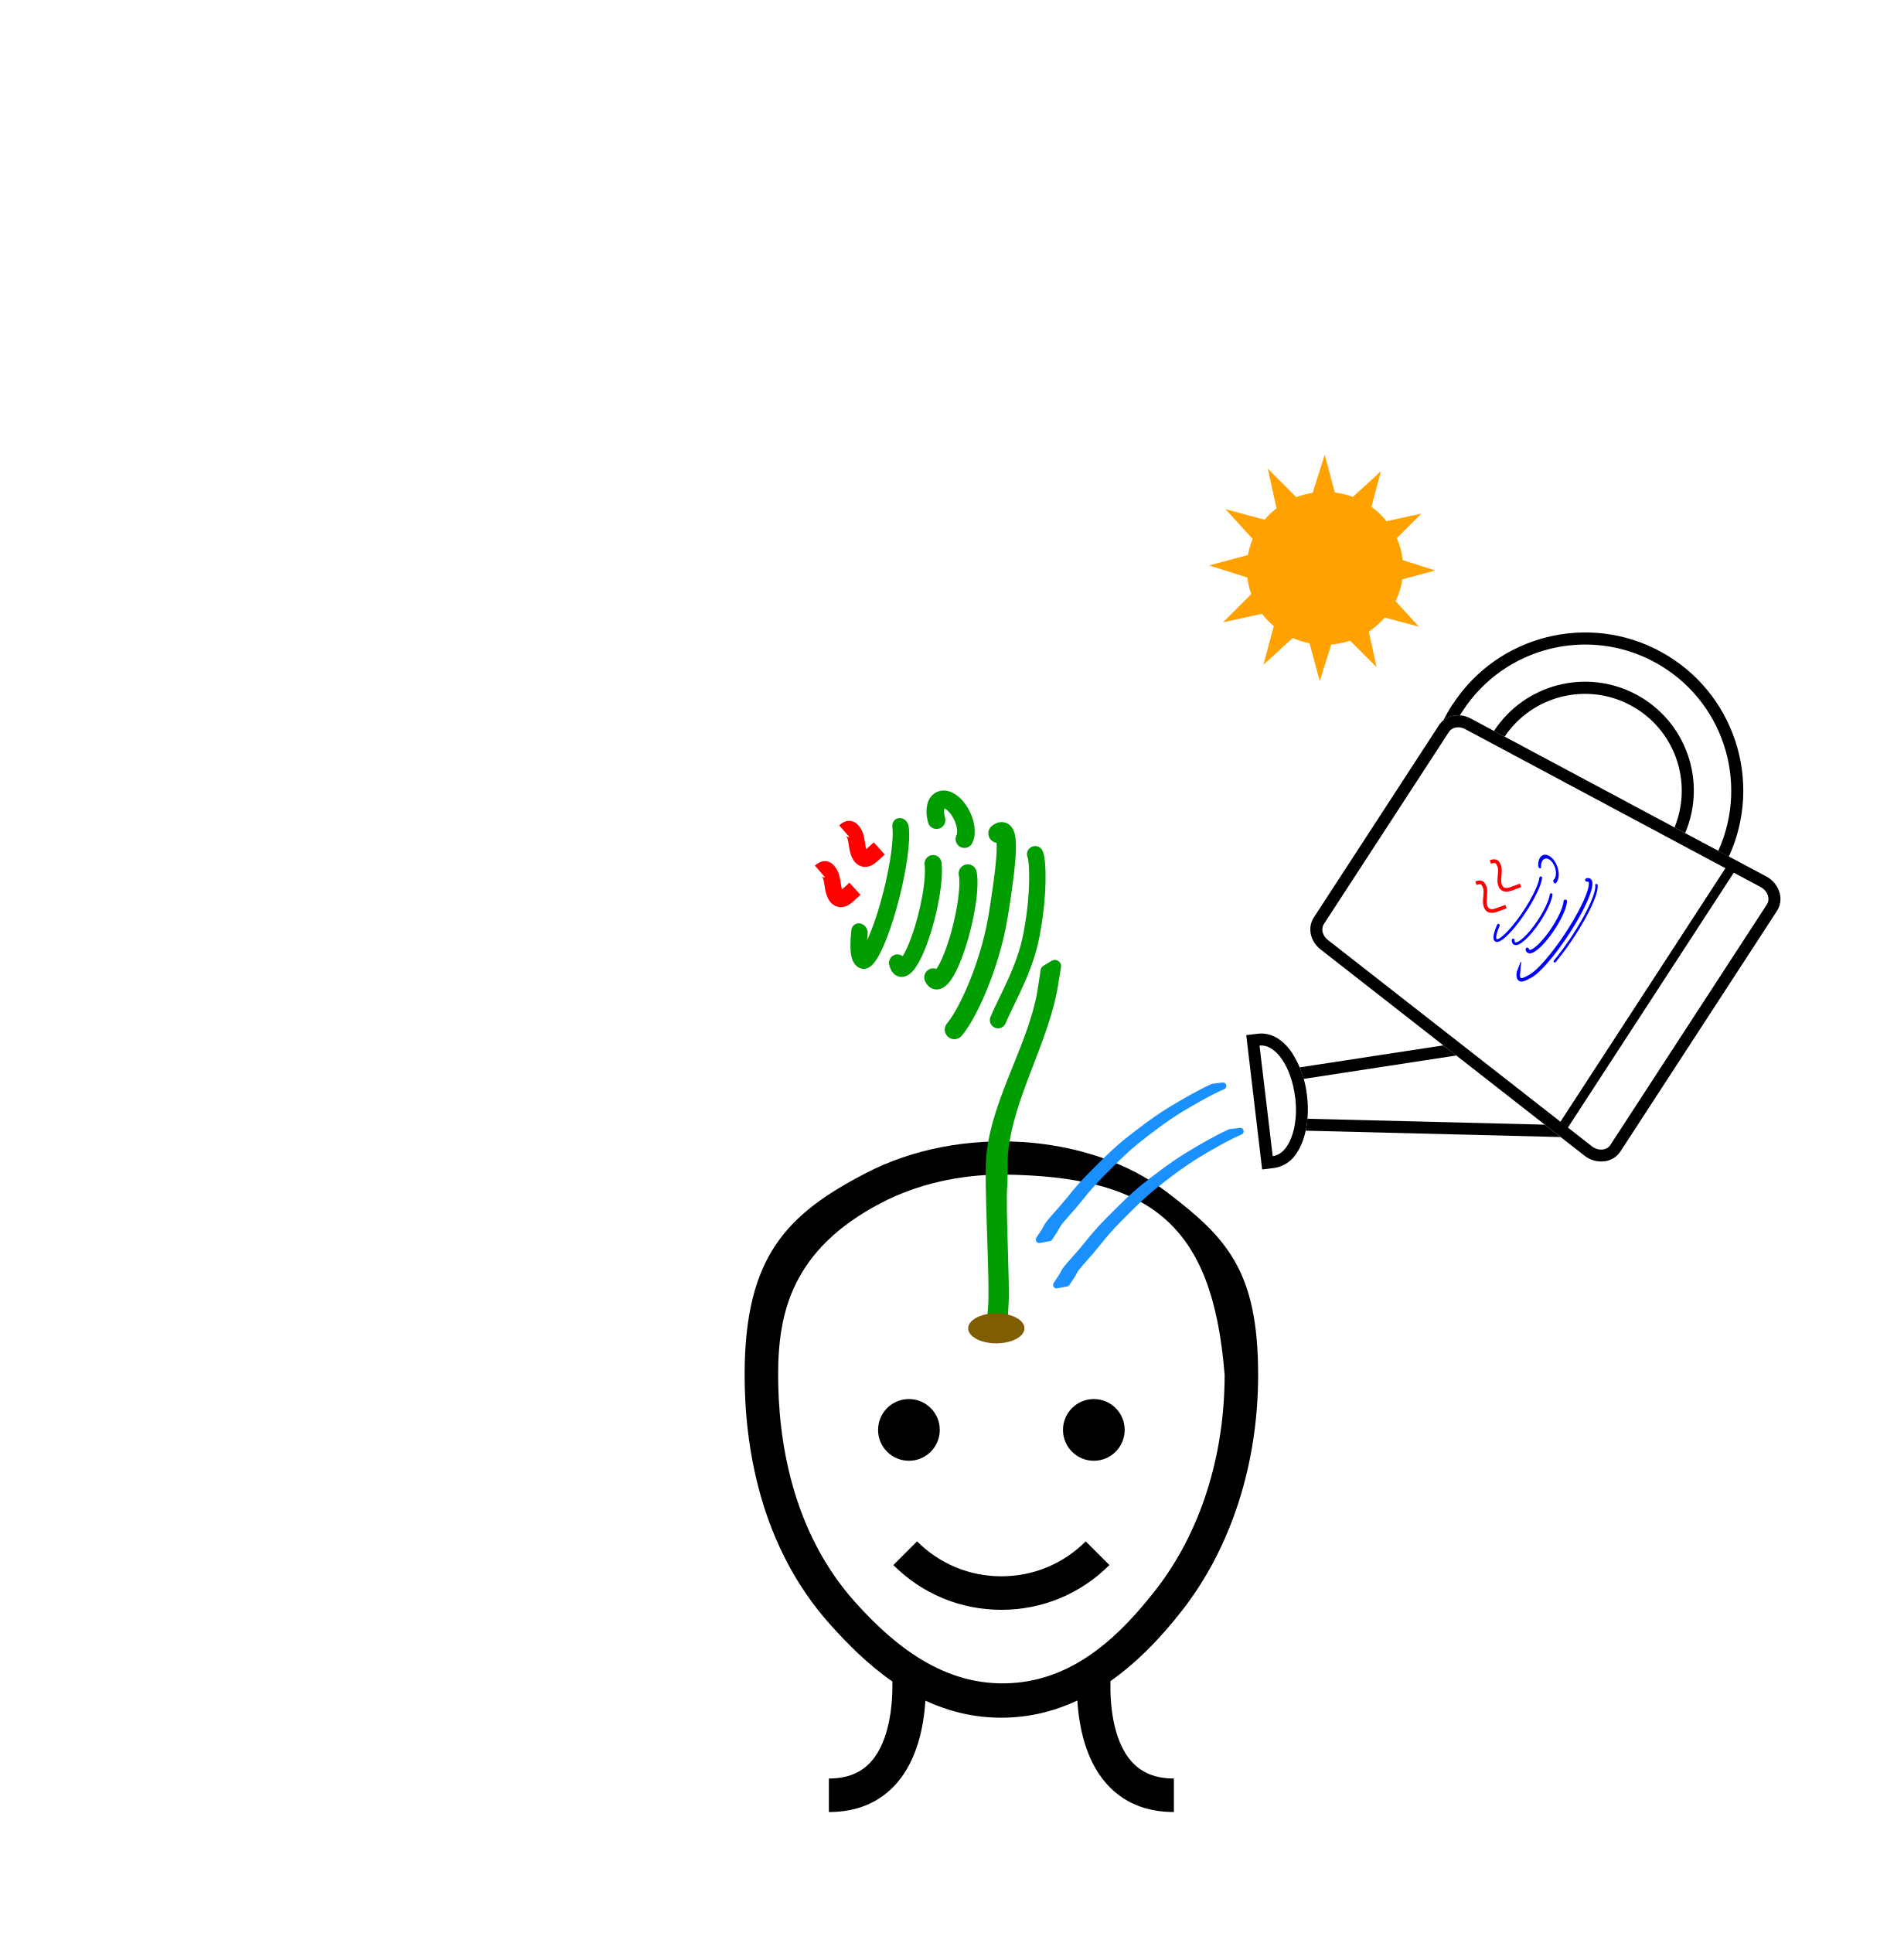
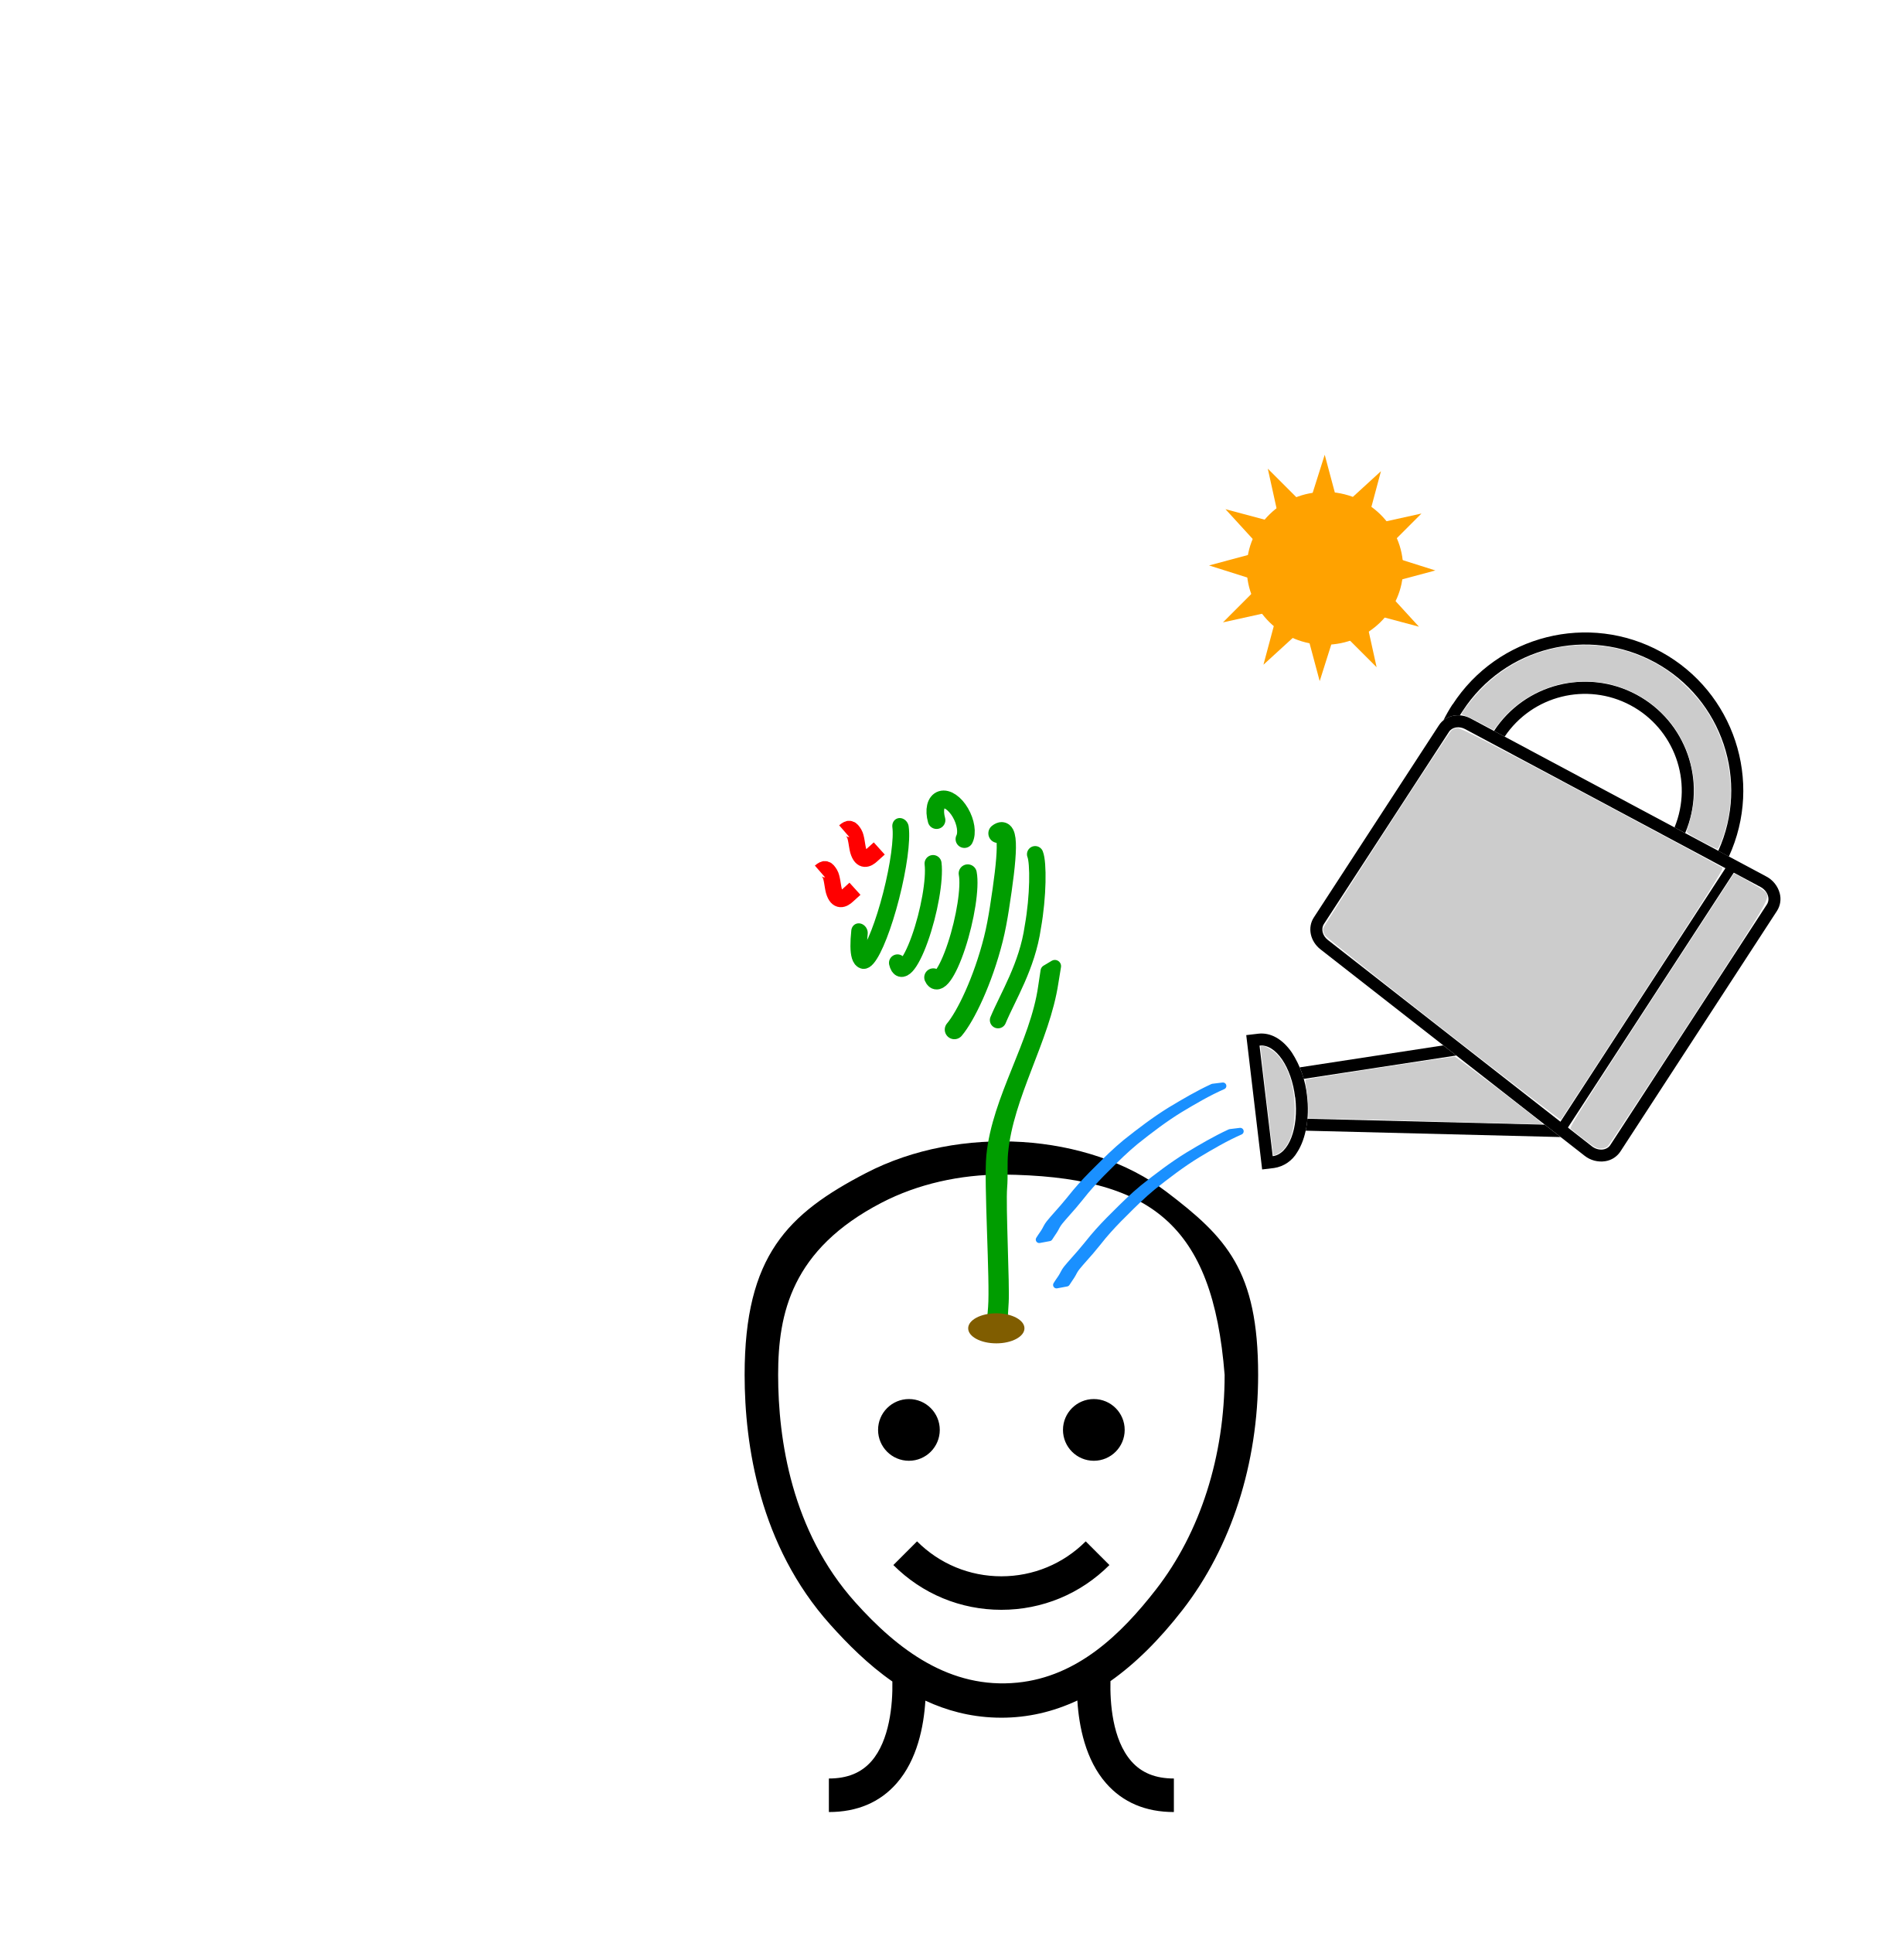
<svg xmlns="http://www.w3.org/2000/svg" viewBox="0 0 104.246 105.833" version="1.1" id="svg8">
  <defs id="defs2">
    <marker orient="auto" refY="0.0" refX="0.0" id="Arrow1Mstart" style="overflow:visible">
      <path id="path4509" d="M 0.0,0.0 L 5.0,-5.0 L -12.5,0.0 L 5.0,5.0 L 0.0,0.0 z " style="fill-rule:evenodd;stroke:#000000;stroke-width:1pt;stroke-opacity:1;fill:#000000;fill-opacity:1" transform="scale(0.4) translate(10,0)" />
    </marker>
  </defs>
  <g id="layer1" transform="translate(0,-191.1667)">
-     <rect style="opacity:1;fill:#ffffff;fill-opacity:1;fill-rule:nonzero;stroke:#009d00;stroke-width:0.378;stroke-linecap:round;stroke-linejoin:round;stroke-miterlimit:4;stroke-dasharray:none;stroke-dashoffset:261.397;stroke-opacity:1;paint-order:normal" id="rect2762" width="383.085" height="257.423" x="-71.966" y="166.293" />
+     <rect style="opacity:1;fill:#ffffff;fill-opacity:1;fill-rule:nonzero;stroke:#009d00;stroke-width:0.378;stroke-linecap:round;stroke-linejoin:round;stroke-miterlimit:4;stroke-dasharray:none;stroke-dashoffset:261.397;stroke-opacity:1;paint-order:normal" id="rect2762" width="383.085" height="257.423" x="-89.958" y="152.138" />
    <path id="path6-9" d="M 59.9,267.766 C 58.967,267.766 58.211,268.522 58.211,269.455 58.211,270.388 58.967,271.145 59.9,271.145 60.834,271.145 61.59,270.388 61.59,269.455 61.59,268.522 60.834,267.766 59.9,267.766 M 51.464,269.455 C 51.464,268.522 50.708,267.766 49.775,267.766 48.841,267.766 48.085,268.522 48.085,269.455 48.085,270.388 48.841,271.145 49.775,271.145 50.708,271.145 51.464,270.388 51.464,269.455 M 54.838,277.47 C 53.093,277.47 51.453,276.79 50.219,275.557 L 48.922,276.854 C 50.502,278.435 52.603,279.305 54.838,279.305 57.072,279.305 59.173,278.435 60.754,276.854 L 59.456,275.557 C 58.222,276.79 56.582,277.47 54.838,277.47 M 63.311,278.183 C 65.73,275.07 67.063,270.899 67.063,266.44 66.408,258.176 63.027,255.561 54.894,255.474 52.596,255.474 50.27,255.981 48.275,257.017 43.348,259.576 42.612,263.075 42.612,266.44 42.613,269.971 43.345,274.997 46.832,278.889 49.169,281.498 52.028,283.663 55.724,283.291 58.996,282.961 61.387,280.661 63.311,278.183 M 60.811,283.209 C 60.784,284.363 60.904,286.402 61.956,287.598 62.515,288.233 63.277,288.541 64.284,288.541 V 290.377 C 62.738,290.377 61.49,289.848 60.575,288.805 59.444,287.517 59.087,285.691 58.998,284.27 57.659,284.896 56.278,285.212 54.841,285.212 54.735,285.212 54.629,285.21 54.522,285.207 53.1,285.162 51.824,284.812 50.676,284.279 50.587,285.699 50.228,287.52 49.1,288.805 48.185,289.848 46.937,290.377 45.391,290.377 V 288.541 C 46.4,288.541 47.162,288.232 47.721,287.595 48.708,286.47 48.894,284.504 48.868,283.23 47.535,282.302 46.412,281.17 45.465,280.113 41.591,275.789 40.778,270.291 40.777,266.44 40.777,259.91 43.14,257.616 47.429,255.389 52.541,252.734 59.611,253.176 63.875,256.416 67.161,258.914 68.898,260.726 68.898,266.44 68.898,271.305 67.428,275.875 64.76,279.309 63.477,280.961 62.165,282.255 60.811,283.209" style="fill:#000000;fill-rule:evenodd;stroke:none;stroke-width:0.436" />
-     <path style="opacity:1;fill:none;fill-opacity:1;fill-rule:evenodd;stroke:#0000ff;stroke-width:0.184;stroke-linecap:round;stroke-linejoin:bevel;stroke-miterlimit:4;stroke-dasharray:none;stroke-dashoffset:0;stroke-opacity:1;paint-order:stroke fill markers" id="path5121-5-9" d="M -172.274,121.85 A 0.648,0.576 0 0 1 -171.556,122.17 0.648,0.576 0 0 1 -171.739,122.866 0.648,0.576 0 0 1 -172.542,122.869" transform="matrix(0.1005844,-0.9949285,0.834154,0.5515315,0,0)" />
-     <path style="opacity:1;fill:none;fill-opacity:1;fill-rule:evenodd;stroke:#0000ff;stroke-width:0.196;stroke-linecap:round;stroke-linejoin:bevel;stroke-miterlimit:4;stroke-dasharray:none;stroke-dashoffset:0;stroke-opacity:1;paint-order:stroke fill markers" id="path4546-8-9" d="M -151.72,204.497 A 3.178,0.6 0 0 1 -153.948,205.192 3.178,0.6 0 0 1 -157.801,204.831" transform="rotate(-56.52786)" />
-     <path style="fill:none;fill-rule:evenodd;stroke:#0000ff;stroke-width:0.189;stroke-linecap:butt;stroke-linejoin:miter;stroke-miterlimit:4;stroke-dasharray:none;stroke-opacity:1" d="M 83.799,244.617 C 83.495,244.778 83.168,244.987 83.14,244.569 83.169,244.27 83.109,244.802 83.159,244.373" id="path4556-93-9" />
-     <path style="fill:#0000ff;fill-rule:evenodd;stroke:#0000ff;stroke-width:0.034px;stroke-linecap:butt;stroke-linejoin:miter;stroke-opacity:1" d="M 83.087,244.359 83.287,243.838 83.233,244.392 Z" id="path4560-2-2" />
-     <path style="opacity:1;fill:none;fill-opacity:1;fill-rule:evenodd;stroke:#0000ff;stroke-width:0.15;stroke-linecap:round;stroke-linejoin:bevel;stroke-miterlimit:4;stroke-dasharray:none;stroke-dashoffset:0;stroke-opacity:1;paint-order:stroke fill markers" id="path4568-1-7" d="M -153.47,203.305 A 1.768,0.446 0 0 1 -155.766,203.506 1.768,0.446 0 0 1 -156.69,202.939" transform="rotate(-56.52786)" />
-     <path style="opacity:1;fill:none;fill-opacity:1;fill-rule:evenodd;stroke:#0000ff;stroke-width:0.189;stroke-linecap:round;stroke-linejoin:bevel;stroke-miterlimit:4;stroke-dasharray:none;stroke-dashoffset:0;stroke-opacity:1;paint-order:stroke fill markers" id="path4568-0-17-5" d="M -153.35,204.153 A 1.768,0.446 0 0 1 -155.543,204.4 1.768,0.446 0 0 1 -156.69,203.868" transform="rotate(-56.52786)" />
-     <path style="opacity:1;fill:none;fill-opacity:1;fill-rule:evenodd;stroke:#0000ff;stroke-width:0.15;stroke-linecap:round;stroke-linejoin:bevel;stroke-miterlimit:4;stroke-dasharray:none;stroke-dashoffset:0;stroke-opacity:1;paint-order:stroke fill markers" id="path4568-6-2-1" d="M -153.017,202.324 A 2.181,0.446 0 0 1 -155.08,202.605 2.181,0.446 0 0 1 -157.097,202.31 2.181,0.446 0 0 1 -156.463,201.82" transform="rotate(-56.52786)" />
-     <path style="opacity:1;fill:none;fill-opacity:1;fill-rule:evenodd;stroke:#0000ff;stroke-width:0.131;stroke-linecap:round;stroke-linejoin:bevel;stroke-miterlimit:4;stroke-dasharray:none;stroke-dashoffset:0;stroke-opacity:1;paint-order:stroke fill markers" id="path4546-4-4-6" d="M -151.669,205.084 A 3.178,0.6 0 0 1 -153.489,205.517 3.178,0.6 0 0 1 -156.408,205.485" transform="rotate(-56.52786)" />
-     <path style="fill:none;fill-rule:evenodd;stroke:#ff0000;stroke-width:0.202;stroke-linecap:butt;stroke-linejoin:miter;stroke-miterlimit:4;stroke-dasharray:none;stroke-opacity:1" d="M 83.265,239.643 82.781,239.821 C 82.513,239.928 82.141,239.965 82.106,239.413 82.097,239.176 82.181,238.796 82.109,238.606 82.004,238.327 81.919,238.256 81.616,238.361" id="path4594-7-1-4" />
-     <path style="fill:none;fill-rule:evenodd;stroke:#ff0000;stroke-width:0.202;stroke-linecap:butt;stroke-linejoin:miter;stroke-miterlimit:4;stroke-dasharray:none;stroke-opacity:1" d="M 82.471,240.803 81.987,240.981 C 81.72,241.088 81.348,241.125 81.312,240.573 81.303,240.336 81.387,239.956 81.315,239.766 81.21,239.487 81.125,239.416 80.822,239.521" id="path4594-7-4-23-6" />
    <path style="opacity:1;fill:none;fill-opacity:1;fill-rule:evenodd;stroke:#009d00;stroke-width:0.965;stroke-linecap:round;stroke-linejoin:bevel;stroke-miterlimit:4;stroke-dasharray:none;stroke-dashoffset:0;stroke-opacity:1;paint-order:stroke fill markers" d="M 51.288,236.07 A 1.297,0.698 64.687 0 1 51.55,234.95 1.297,0.698 64.687 0 1 52.591,235.659 1.297,0.698 64.687 0 1 52.812,237.109" id="path5121-5-8-3-2" />
    <path style="opacity:1;fill:none;fill-opacity:1;fill-rule:evenodd;stroke:#009d00;stroke-width:1.052;stroke-linecap:round;stroke-linejoin:bevel;stroke-miterlimit:4;stroke-dasharray:none;stroke-dashoffset:0;stroke-opacity:1;paint-order:stroke fill markers" d="M 54.65,236.793 C 55.325,236.268 55.172,238.068 54.728,240.907 54.644,241.445 54.532,242.061 54.399,242.586 53.825,244.866 52.878,246.814 52.263,247.538" id="path4546-8-2-1-5" />
    <path style="opacity:1;fill:none;fill-opacity:1;fill-rule:evenodd;stroke:#009d00;stroke-width:0.931;stroke-linecap:round;stroke-linejoin:bevel;stroke-miterlimit:4;stroke-dasharray:none;stroke-dashoffset:0;stroke-opacity:1;paint-order:stroke fill markers" d="M 51.096,238.446 A 0.676,3.195 13.886 0 1 50.366,242.577 0.676,3.195 13.886 0 1 49.148,243.885" id="path4568-1-0-1-7" />
    <path style="opacity:1;fill:none;fill-opacity:1;fill-rule:evenodd;stroke:#009d00;stroke-width:0.992;stroke-linecap:round;stroke-linejoin:bevel;stroke-miterlimit:4;stroke-dasharray:none;stroke-dashoffset:0;stroke-opacity:1;paint-order:stroke fill markers" d="M 52.995,238.987 A 0.676,3.195 13.886 0 1 52.376,242.962 0.676,3.195 13.886 0 1 51.109,244.68" id="path4568-0-17-8-8-2" />
    <path style="opacity:1;fill:none;fill-opacity:1;fill-rule:evenodd;stroke:#009d00;stroke-width:0.934;stroke-linecap:round;stroke-linejoin:bevel;stroke-miterlimit:4;stroke-dasharray:none;stroke-dashoffset:0;stroke-opacity:1;paint-order:stroke fill markers" id="path4568-6-2-5-9-1" d="M -204.645,106.548 A 3.944,0.681 0 0 1 -208.374,106.978 3.944,0.681 0 0 1 -212.021,106.527 3.944,0.681 0 0 1 -210.874,105.779" transform="matrix(0.2453457,-0.9694356,0.9340687,0.3570934,0,0)" />
    <path style="opacity:1;fill:none;fill-opacity:1;fill-rule:evenodd;stroke:#009d00;stroke-width:0.897;stroke-linecap:round;stroke-linejoin:bevel;stroke-miterlimit:4;stroke-dasharray:none;stroke-dashoffset:0;stroke-opacity:1;paint-order:stroke fill markers" d="M 56.687,237.938 C 56.871,238.391 56.863,240.233 56.559,241.926 56.255,244.055 55.19,245.738 54.655,247.02" id="path4546-4-4-0-1-3" />
    <path style="fill:none;fill-rule:evenodd;stroke:#ff0000;stroke-width:0.897;stroke-linecap:butt;stroke-linejoin:miter;stroke-miterlimit:4;stroke-dasharray:none;stroke-opacity:1" d="M 48.15,237.621 47.743,237.988 C 47.521,238.202 47.181,238.37 46.997,237.744 46.923,237.473 46.898,237.005 46.779,236.809 46.604,236.522 46.505,236.468 46.248,236.691" id="path4594-7-1-7-0-2" />
    <path style="fill:none;fill-rule:evenodd;stroke:#ff0000;stroke-width:0.897;stroke-linecap:butt;stroke-linejoin:miter;stroke-miterlimit:4;stroke-dasharray:none;stroke-opacity:1" d="M 46.82,239.827 46.414,240.195 C 46.191,240.408 45.851,240.576 45.667,239.95 45.593,239.679 45.569,239.211 45.449,239.015 45.274,238.728 45.175,238.674 44.918,238.897" id="path4594-7-4-23-8-0-3" />
    <path style="opacity:1;fill:#00ff00;fill-opacity:1;fill-rule:nonzero;stroke:#009d00;stroke-width:0.68;stroke-linecap:round;stroke-linejoin:round;stroke-miterlimit:4;stroke-dasharray:none;stroke-dashoffset:261.397;stroke-opacity:1;paint-order:normal" id="path2258" d="M 54.361,264.183 C 54.362,264.102 54.361,264.022 54.365,263.941 54.38,263.569 54.421,263.097 54.449,262.747 54.563,261.307 54.21,255.886 54.353,254.45 54.662,251.312 56.751,248.316 57.19,245.201 L 57.322,244.329 57.766,244.064 V 244.064 C 57.718,244.356 57.67,244.649 57.623,244.942 57.155,248.056 55.157,251.124 54.865,254.272 54.811,254.837 54.863,255.602 54.814,256.169 54.73,257.13 54.956,261.533 54.897,262.472 54.882,262.711 54.842,263.341 54.835,263.646 54.833,263.726 54.837,263.805 54.839,263.884 Z" />
    <ellipse style="opacity:1;fill:#805d00;fill-opacity:1;fill-rule:nonzero;stroke:none;stroke-width:0.378;stroke-linecap:round;stroke-linejoin:round;stroke-miterlimit:4;stroke-dasharray:none;stroke-dashoffset:261.397;stroke-opacity:1;paint-order:normal" id="path894" cx="54.56" cy="263.893" rx="1.541" ry="0.823" />
-     <g id="g932" transform="rotate(-47.78997,76.46351,244.9381)">
-       <g id="g941" transform="rotate(-9.148233,71.43588,247.7437)">
+     <g id="g932" transform="rotate(-47.78997,76.46351,244.9381)" style="fill:#000000;fill-opacity:1">
+       <g id="g941" transform="rotate(-9.148233,71.43588,247.7437)" style="fill:#000000;fill-opacity:1">
        <path id="path4" d="M 91.29,242.758 91.347,243.414 A 5.301,5.301 0 0 1 92.256,253.922 L 92.313,254.579 A 5.957,5.957 0 0 0 91.291,242.756 Z" style="fill:#000000;fill-opacity:1;stroke-width:0.164" />
        <path id="path6" d="M 91.267,240.058 A 8.693,8.693 0 0 0 90.269,240.117 1.283,1.283 0 0 1 90.984,240.721 C 91.078,240.721 91.173,240.721 91.267,240.721 A 8.001,8.001 0 0 1 92.487,256.63 L 92.543,257.286 A 8.657,8.657 0 0 0 91.265,240.065 Z" style="fill:#000000;fill-opacity:1;stroke-width:0.164" />
        <path id="path8" d="M 92.746,259.596 91.165,241.316 C 91.103,240.6 90.56,240.058 89.902,240.058 H 77.347 C 76.691,240.058 76.146,240.6 76.084,241.316 L 74.504,259.596 A 1.466,1.466 0 0 0 74.872,260.714 1.207,1.207 0 0 0 75.767,261.118 H 91.485 A 1.207,1.207 0 0 0 92.38,260.714 1.466,1.466 0 0 0 92.746,259.596 Z M 91.483,260.462 H 75.765 C 75.401,260.462 75.118,260.086 75.155,259.653 L 76.736,241.372 C 76.769,240.998 77.032,240.716 77.347,240.716 H 89.902 C 90.215,240.716 90.479,241 90.512,241.372 L 92.093,259.652 C 92.129,260.085 91.846,260.462 91.481,260.462 Z" style="fill:#000000;fill-opacity:1;stroke-width:0.164" />
        <rect id="rect10" height="0.517" width="17.507" y="257.477" x="75.039" style="fill:#000000;fill-opacity:1;stroke-width:0.164" />
        <path id="path12" d="M 67.322,246.053 74.645,257.942 74.74,256.845 67.922,245.777 A 5.209,5.209 0 0 1 67.322,246.053 Z" style="fill:#000000;fill-opacity:1;stroke-width:0.164" />
        <path id="path14" d="M 70.051,243.89 A 5.542,5.542 0 0 1 69.64,244.415 L 75.27,250.718 75.347,249.82 Z" style="fill:#000000;fill-opacity:1;stroke-width:0.164" />
        <path id="path16" d="M 70.351,240.974 69.931,240.47 64.242,245.212 64.663,245.715 A 1.763,1.763 0 0 0 66.074,246.307 V 246.307 C 66.955,246.307 68.031,245.848 68.954,245.079 A 5.385,5.385 0 0 0 70.494,243.084 C 70.838,242.25 70.788,241.498 70.351,240.974 Z M 68.534,244.582 C 67.242,245.659 65.734,245.981 65.167,245.3 L 69.846,241.393 C 70.414,242.074 69.825,243.499 68.532,244.575 Z" style="fill:#000000;fill-opacity:1;stroke-width:0.164" />
      </g>
    </g>
    <path style="opacity:1;fill:#1a90ff;fill-opacity:1;fill-rule:nonzero;stroke:#1a90ff;stroke-width:0.378;stroke-linecap:round;stroke-linejoin:round;stroke-miterlimit:4;stroke-dasharray:none;stroke-dashoffset:261.397;stroke-opacity:1;paint-order:normal" id="path951-2" d="M 66.969,250.623 C 66.156,250.98 65.39,251.429 64.63,251.885 63.771,252.41 62.97,253.022 62.184,253.649 61.63,254.102 61.122,254.604 60.618,255.111 60.212,255.507 59.822,255.92 59.455,256.353 59.231,256.629 59.011,256.906 58.781,257.176 58.591,257.394 58.399,257.609 58.209,257.827 58.085,257.974 57.954,258.116 57.862,258.287 57.774,258.463 57.669,258.628 57.555,258.788 57.489,258.885 57.52,258.837 57.461,258.932 57.461,258.932 56.91,259.035 56.91,259.035 V 259.035 C 56.969,258.937 56.938,258.987 57.004,258.888 57.118,258.73 57.227,258.57 57.312,258.394 57.4,258.216 57.532,258.071 57.66,257.921 57.851,257.704 58.042,257.488 58.233,257.271 58.466,257.001 58.688,256.723 58.913,256.447 59.28,256.011 59.673,255.598 60.079,255.199 60.587,254.692 61.096,254.186 61.652,253.73 62.441,253.101 63.247,252.488 64.107,251.957 64.859,251.505 65.616,251.059 66.414,250.691 66.414,250.691 66.969,250.623 66.969,250.623 Z" />
    <path style="opacity:1;fill:#1a90ff;fill-opacity:1;fill-rule:nonzero;stroke:#1a90ff;stroke-width:0.378;stroke-linecap:round;stroke-linejoin:round;stroke-miterlimit:4;stroke-dasharray:none;stroke-dashoffset:261.397;stroke-opacity:1;paint-order:normal" id="path951-2-3" d="M 67.917,253.106 C 67.104,253.463 66.338,253.912 65.578,254.368 64.719,254.893 63.917,255.505 63.131,256.132 62.578,256.585 62.069,257.087 61.565,257.594 61.159,257.99 60.769,258.403 60.402,258.836 60.179,259.112 59.959,259.389 59.729,259.659 59.539,259.877 59.347,260.092 59.157,260.31 59.032,260.457 58.902,260.599 58.81,260.77 58.722,260.946 58.616,261.111 58.502,261.271 58.436,261.368 58.467,261.32 58.408,261.415 58.408,261.415 57.858,261.518 57.858,261.518 V 261.518 C 57.917,261.42 57.885,261.47 57.952,261.371 58.065,261.213 58.175,261.053 58.26,260.877 58.347,260.699 58.479,260.554 58.608,260.404 58.798,260.187 58.99,259.971 59.181,259.754 59.413,259.484 59.636,259.206 59.861,258.93 60.227,258.494 60.621,258.081 61.027,257.682 61.534,257.175 62.044,256.669 62.599,256.213 63.389,255.584 64.194,254.971 65.054,254.44 65.806,253.988 66.564,253.542 67.362,253.174 67.362,253.174 67.917,253.106 67.917,253.106 Z" />
    <g id="g1040" transform="translate(4.273945,-5.782396)">
      <path d="M 71.112,233.479 68.927,231.296 67.995,234.241 67.195,231.257 64.915,233.342 65.714,230.358 62.698,231.024 64.881,228.839 61.936,227.907 64.92,227.107 62.835,224.827 65.819,225.626 65.153,222.609 67.338,224.793 68.27,221.848 69.07,224.832 71.35,222.747 70.551,225.731 73.568,225.065 71.384,227.25 74.329,228.182 71.345,228.982 73.43,231.262 70.446,230.463 Z" id="path1030" style="opacity:1;fill:#ffa200;fill-opacity:1;fill-rule:nonzero;stroke:none;stroke-width:0.086;stroke-linecap:round;stroke-linejoin:round;stroke-miterlimit:4;stroke-dasharray:none;stroke-dashoffset:261.397;stroke-opacity:1;paint-order:normal" />
      <ellipse ry="4.185" rx="4.282" cy="228.065" cx="68.282" id="path1028" style="opacity:1;fill:#ffa200;fill-opacity:1;fill-rule:nonzero;stroke:none;stroke-width:0.103;stroke-linecap:round;stroke-linejoin:round;stroke-miterlimit:4;stroke-dasharray:none;stroke-dashoffset:261.397;stroke-opacity:1;paint-order:normal" />
    </g>
+     <path style="opacity:1;fill:#cccccc;fill-opacity:1;fill-rule:nonzero;stroke:none;stroke-width:0.025;stroke-linecap:round;stroke-linejoin:round;stroke-miterlimit:4;stroke-dasharray:none;stroke-dashoffset:261.397;stroke-opacity:1;paint-order:normal" d="M 79.083,56.4 C 75.591,53.674 72.664,51.347 72.579,51.228 72.486,51.097 72.436,50.947 72.451,50.846 72.477,50.683 79.198,40.301 79.464,40.015 79.557,39.915 79.679,39.866 79.833,39.866 80.012,39.866 81.672,40.724 87.148,43.646 91.044,45.725 94.272,47.463 94.321,47.509 94.396,47.577 93.648,48.765 89.964,54.428 87.518,58.188 85.498,61.285 85.475,61.31 85.452,61.335 82.576,59.126 79.083,56.4 Z" id="path887" transform="translate(0,191.1667)" />
+     <path style="opacity:1;fill:#cccccc;fill-opacity:1;fill-rule:nonzero;stroke:none;stroke-width:0.025;stroke-linecap:round;stroke-linejoin:round;stroke-miterlimit:4;stroke-dasharray:none;stroke-dashoffset:261.397;stroke-opacity:1;paint-order:normal" d="M 78.455,61.393 C 75.381,61.311 72.59,61.24 72.253,61.237 L 71.642,61.232 71.639,60.686 C 71.637,60.386 71.596,59.917 71.547,59.644 71.498,59.371 71.477,59.13 71.5,59.109 71.544,59.068 79.456,57.855 79.667,57.857 79.761,57.858 83.976,61.074 84.406,61.473 84.489,61.55 84.47,61.561 84.273,61.553 84.147,61.548 81.529,61.476 78.455,61.393 Z" id="path889" transform="translate(0,191.1667)" />
+     <path style="opacity:1;fill:#cccccc;fill-opacity:1;fill-rule:nonzero;stroke:none;stroke-width:0.025;stroke-linecap:round;stroke-linejoin:round;stroke-miterlimit:4;stroke-dasharray:none;stroke-dashoffset:261.397;stroke-opacity:1;paint-order:normal" d="M 69.721,63.231 C 69.72,63.204 69.559,61.858 69.364,60.239 69.168,58.62 69.02,57.284 69.035,57.269 69.118,57.183 69.641,57.441 69.891,57.692 70.485,58.286 70.845,59.283 70.897,60.479 70.96,61.939 70.562,62.975 69.839,63.236 69.775,63.259 69.722,63.257 69.721,63.231 Z" id="path891" transform="translate(0,191.1667)" />
+     <path style="opacity:1;fill:#cccccc;fill-opacity:1;fill-rule:nonzero;stroke:none;stroke-width:0.025;stroke-linecap:round;stroke-linejoin:round;stroke-miterlimit:4;stroke-dasharray:none;stroke-dashoffset:261.397;stroke-opacity:1;paint-order:normal" d="M 86.744,62.382 C 86.387,62.105 86.055,61.841 86.006,61.794 85.932,61.725 86.696,60.513 90.43,54.773 92.912,50.958 94.947,47.833 94.951,47.828 94.98,47.793 96.488,48.661 96.617,48.786 96.986,49.144 97.157,48.845 92.476,56.041 90.11,59.678 88.112,62.706 88.037,62.77 87.958,62.836 87.791,62.885 87.646,62.885 87.432,62.885 87.294,62.808 86.744,62.382 Z" id="path893" transform="translate(0,191.1667)" />
+     <path style="opacity:1;fill:#cccccc;fill-opacity:1;fill-rule:nonzero;stroke:none;stroke-width:0.025;stroke-linecap:round;stroke-linejoin:round;stroke-miterlimit:4;stroke-dasharray:none;stroke-dashoffset:261.397;stroke-opacity:1;paint-order:normal" d="M 93.15,46.042 C 92.519,45.705 92.342,45.582 92.37,45.498 92.735,44.389 92.845,43.567 92.747,42.686 92.462,40.133 90.743,38.144 88.24,37.475 87.465,37.267 86.212,37.266 85.38,37.472 84.086,37.792 82.917,38.536 82.134,39.537 L 81.793,39.972 81.143,39.625 C 80.786,39.433 80.392,39.243 80.268,39.202 80.144,39.161 80.042,39.112 80.042,39.092 80.042,38.977 80.742,38.102 81.197,37.648 83.893,34.96 88.052,34.555 91.243,36.671 91.859,37.08 92.732,37.916 93.204,38.549 94.59,40.408 95.111,42.949 94.556,45.147 94.401,45.761 94.124,46.481 94.042,46.479 94.001,46.478 93.599,46.282 93.15,46.042 Z" id="path895" transform="translate(0,191.1667)" />
  </g>
</svg>
